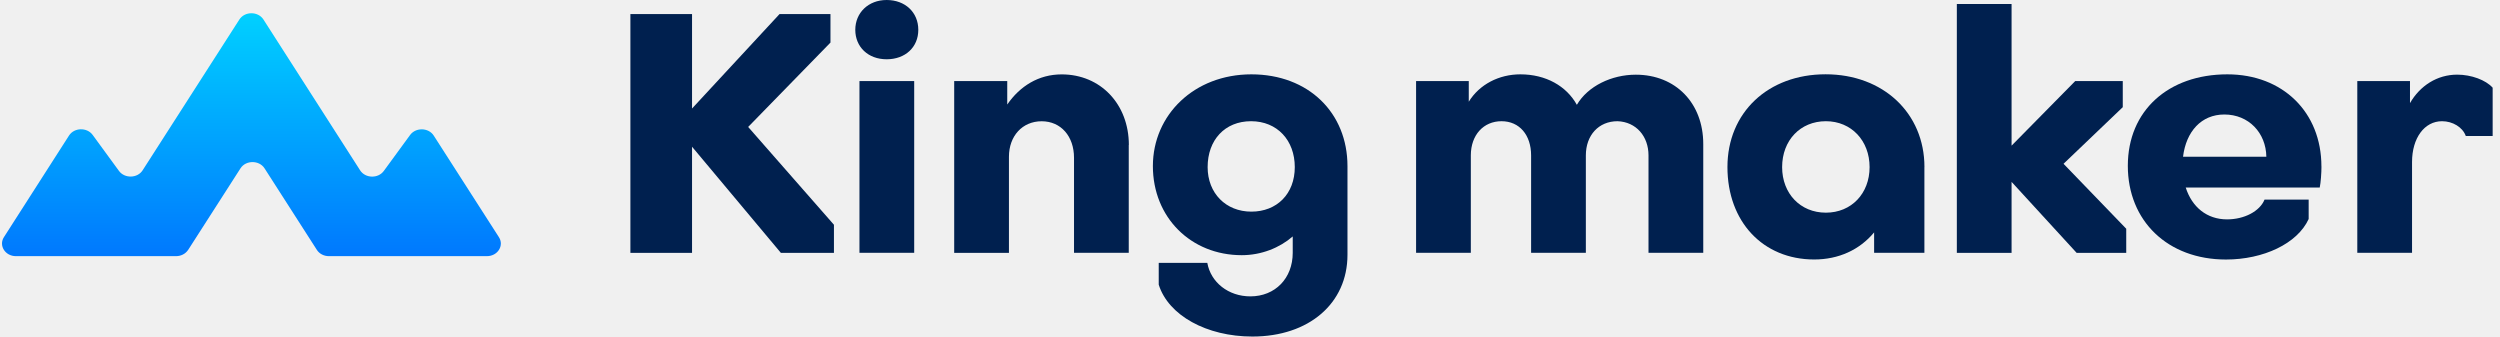
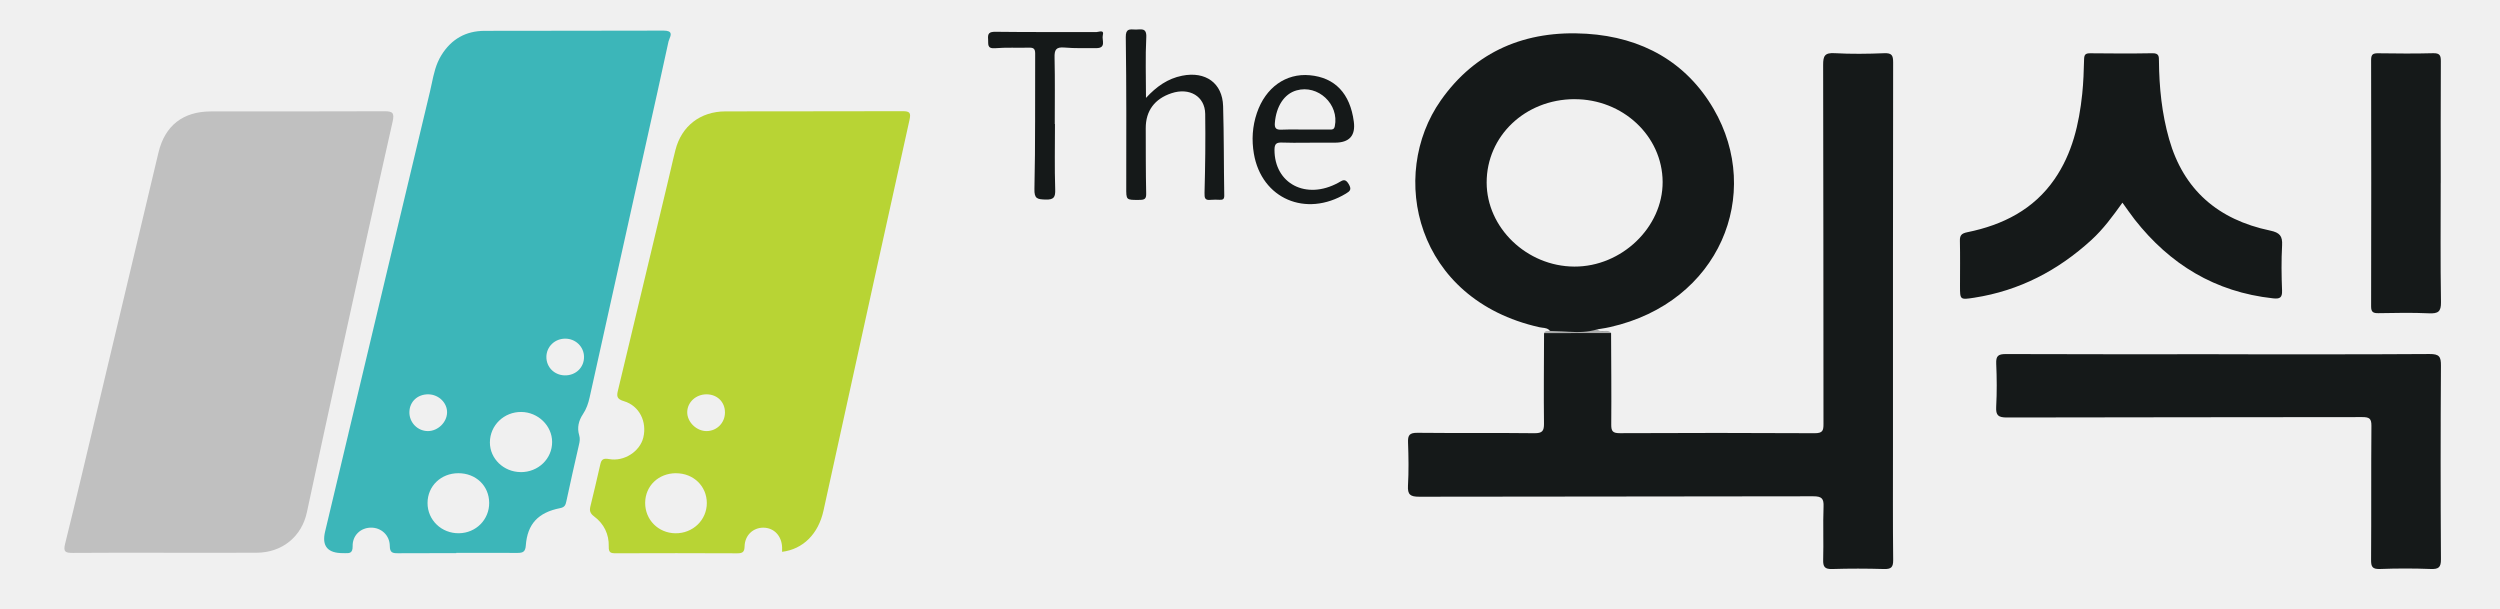
- <svg xmlns="http://www.w3.org/2000/svg" width="208" height="28" viewBox="0 0 208 28" fill="none">
-   <g clip-path="url(#clip0_222_33158)">
-     <path d="M64.856 1.172H69.095V3.542L62.247 10.562L69.384 18.7V21.04H64.97L57.578 12.208V21.04H52.449V1.172H57.578V9.028L64.856 1.172Z" fill="#00204F" />
-     <path d="M73.769 0C75.316 0 76.403 1.032 76.403 2.481C76.403 3.93 75.316 4.932 73.769 4.932C72.221 4.932 71.16 3.9 71.16 2.481C71.16 1.061 72.247 0 73.769 0ZM71.507 6.743H76.061V21.035H71.507V6.743Z" fill="#00204F" />
-     <path d="M93.912 12.063V21.035H89.358V13.124C89.358 11.342 88.27 10.089 86.666 10.089C85.061 10.089 83.944 11.317 83.944 13.043V21.039H79.389V6.743H83.803V8.695C84.864 7.161 86.412 6.189 88.332 6.189C91.572 6.189 93.921 8.67 93.921 12.067L93.912 12.063Z" fill="#00204F" />
-     <path d="M112.11 13.819V21.201C112.11 25.242 108.901 28 104.201 28C100.391 28 97.209 26.244 96.406 23.682V21.87H100.448C100.733 23.486 102.198 24.658 104.03 24.658C106.095 24.658 107.555 23.153 107.555 21.035V19.671C106.468 20.617 104.946 21.231 103.316 21.231C99.076 21.231 95.92 18.081 95.92 13.819C95.92 9.556 99.357 6.185 104.113 6.185C108.87 6.185 112.11 9.39 112.11 13.819ZM100.475 13.904C100.475 16.078 101.992 17.608 104.113 17.608C106.235 17.608 107.726 16.133 107.726 13.904C107.726 11.675 106.266 10.085 104.087 10.085C101.908 10.085 100.475 11.645 100.475 13.904Z" fill="#00204F" />
-     <path d="M122.198 8.469C123.088 7.02 124.719 6.185 126.494 6.185C128.616 6.185 130.334 7.161 131.194 8.721C132.11 7.161 134.087 6.214 136.095 6.214C139.418 6.214 141.711 8.584 141.711 11.982V21.035H137.156V12.928C137.156 11.338 136.126 10.14 134.578 10.085C133.004 10.085 131.943 11.257 131.943 12.928V21.035H127.388V12.928C127.388 11.227 126.415 10.085 124.925 10.085C123.434 10.085 122.373 11.227 122.373 12.928V21.035H117.818V6.743H122.202V8.469H122.198Z" fill="#00204F" />
-     <path d="M160.11 13.904V21.035H155.927V19.335C154.722 20.784 152.977 21.589 150.943 21.589C146.673 21.589 143.723 18.439 143.723 13.9C143.723 9.36 147.103 6.181 151.89 6.181C156.677 6.181 160.114 9.412 160.114 13.9L160.11 13.904ZM148.273 13.904C148.273 16.104 149.79 17.694 151.912 17.694C154.034 17.694 155.55 16.104 155.55 13.904C155.55 11.705 154.034 10.085 151.912 10.085C149.79 10.085 148.273 11.675 148.273 13.904Z" fill="#00204F" />
-     <path d="M172.659 6.743H176.614V8.917L171.686 13.627L176.903 19.032V21.04H172.778L167.363 15.132V21.04H162.809V0.333H167.363V12.118L172.664 6.739L172.659 6.743Z" fill="#00204F" />
-     <path d="M193.146 13.848C193.146 14.377 193.089 15.212 193.001 15.605H181.853C182.37 17.22 183.602 18.252 185.29 18.252C186.724 18.252 188.012 17.582 188.411 16.606H192.081V18.222C191.134 20.285 188.297 21.593 185.202 21.593C180.358 21.593 177.035 18.388 177.035 13.793C177.035 9.198 180.415 6.185 185.316 6.185C189.928 6.185 193.142 9.335 193.142 13.848H193.146ZM181.625 13.039H188.56C188.53 11.061 187.101 9.526 185.066 9.526C183.146 9.526 181.884 10.946 181.629 13.039H181.625Z" fill="#00204F" />
-     <path d="M207.389 7.302V11.313H205.153C204.895 10.588 204.066 10.085 203.176 10.085C201.716 10.085 200.682 11.479 200.682 13.482V21.031H196.127V6.743H200.511V8.58C201.344 7.131 202.773 6.21 204.439 6.21C205.614 6.21 206.819 6.658 207.389 7.297V7.302Z" fill="#00204F" />
-     <path d="M15.654 20.792L20.008 14.007C20.455 13.312 21.564 13.312 22.011 14.007L26.364 20.792C26.57 21.116 26.952 21.312 27.364 21.312H40.511C41.405 21.312 41.962 20.434 41.511 19.735L36.088 11.283C35.658 10.609 34.593 10.584 34.119 11.232L31.932 14.224C31.458 14.872 30.397 14.846 29.963 14.173L21.919 1.624C21.472 0.929 20.363 0.929 19.915 1.624L11.867 14.168C11.437 14.842 10.372 14.867 9.898 14.22L7.711 11.227C7.237 10.579 6.176 10.605 5.742 11.278L0.324 19.735C-0.123 20.434 0.433 21.312 1.323 21.312H14.65C15.062 21.312 15.444 21.112 15.65 20.792H15.654Z" fill="url(#paint0_linear_222_33158)" />
+ <svg xmlns="http://www.w3.org/2000/svg" width="74" height="18" viewBox="0 0 74 18" fill="none">
+   <g clip-path="url(#clip0_152_51406)">
+     <path d="M4.935 16.362C4.008 16.362 3.08 16.357 2.154 16.366C1.936 16.367 1.867 16.335 1.927 16.097C2.264 14.737 2.583 13.372 2.908 12.008C3.502 9.511 4.095 7.015 4.69 4.518C4.881 3.717 5.415 3.298 6.248 3.298C7.956 3.296 9.663 3.301 11.371 3.293C11.62 3.292 11.68 3.337 11.622 3.598C11.107 5.878 10.608 8.162 10.107 10.446C9.763 12.018 9.42 13.59 9.084 15.163C8.932 15.879 8.357 16.357 7.598 16.361C6.711 16.365 5.823 16.362 4.935 16.362Z" fill="#C0C0C0" />
+     <path d="M47.688 9.86C47.691 10.762 47.701 11.664 47.693 12.566C47.691 12.76 47.734 12.823 47.946 12.822C49.869 12.813 51.791 12.812 53.714 12.823C53.952 12.824 53.976 12.744 53.975 12.548C53.97 9.005 53.975 5.462 53.965 1.92C53.964 1.655 54.013 1.557 54.307 1.574C54.794 1.602 55.284 1.595 55.77 1.575C56.001 1.565 56.037 1.642 56.037 1.846C56.031 5.645 56.032 9.444 56.032 13.243C56.032 14.354 56.026 15.466 56.038 16.577C56.04 16.793 55.977 16.85 55.76 16.843C55.253 16.828 54.745 16.827 54.238 16.843C54.011 16.851 53.96 16.777 53.966 16.568C53.981 16.046 53.957 15.523 53.977 15.002C53.987 14.758 53.929 14.689 53.665 14.69C49.781 14.7 45.896 14.694 42.012 14.703C41.746 14.704 41.662 14.642 41.676 14.378C41.7 13.952 41.694 13.523 41.678 13.097C41.67 12.882 41.72 12.808 41.961 12.811C43.113 12.824 44.265 12.809 45.416 12.823C45.651 12.825 45.704 12.76 45.702 12.54C45.691 11.648 45.702 10.755 45.704 9.862C46.197 9.709 46.704 9.767 47.203 9.802C47.361 9.813 47.534 9.784 47.688 9.86H47.688Z" fill="#151919" />
+     <path d="M65.673 10.487C67.752 10.487 69.832 10.493 71.911 10.479C72.206 10.476 72.254 10.56 72.252 10.824C72.24 12.733 72.24 14.643 72.252 16.553C72.254 16.799 72.18 16.851 71.944 16.842C71.447 16.823 70.948 16.823 70.451 16.842C70.22 16.851 70.182 16.774 70.184 16.57C70.193 15.249 70.183 13.928 70.194 12.608C70.196 12.39 70.136 12.346 69.921 12.346C66.416 12.353 62.911 12.348 59.406 12.358C59.144 12.358 59.075 12.293 59.087 12.043C59.11 11.617 59.107 11.188 59.088 10.761C59.079 10.538 59.144 10.479 59.376 10.48C61.475 10.489 63.574 10.485 65.673 10.485V10.487Z" fill="#151919" />
+     <path d="M62.824 5.999C62.541 6.395 62.259 6.781 61.903 7.106C60.919 8.004 59.779 8.604 58.437 8.812C58.016 8.877 58.016 8.875 58.016 8.469C58.016 8.023 58.023 7.576 58.013 7.13C58.009 6.965 58.061 6.909 58.232 6.874C59.288 6.659 60.196 6.2 60.815 5.303C61.34 4.541 61.54 3.675 61.634 2.779C61.669 2.44 61.681 2.098 61.689 1.757C61.692 1.624 61.724 1.576 61.868 1.577C62.483 1.584 63.098 1.587 63.713 1.576C63.909 1.573 63.904 1.673 63.905 1.807C63.912 2.588 63.99 3.358 64.205 4.115C64.631 5.619 65.653 6.502 67.196 6.825C67.485 6.885 67.565 6.989 67.55 7.263C67.526 7.708 67.531 8.156 67.549 8.602C67.557 8.816 67.479 8.852 67.282 8.831C65.561 8.644 64.227 7.82 63.189 6.501C63.066 6.343 62.953 6.177 62.824 5.999H62.824Z" fill="#151919" />
+     <path d="M72.245 5.407C72.245 6.585 72.234 7.763 72.253 8.941C72.258 9.228 72.168 9.286 71.896 9.274C71.399 9.251 70.9 9.262 70.403 9.27C70.242 9.273 70.184 9.235 70.185 9.067C70.19 6.635 70.19 4.204 70.185 1.772C70.185 1.596 70.253 1.575 70.406 1.577C70.942 1.584 71.479 1.59 72.016 1.575C72.221 1.569 72.25 1.643 72.249 1.817C72.242 3.014 72.246 4.21 72.246 5.407L72.245 5.407Z" fill="#151919" />
+     <path d="M33.921 2.898C34.234 2.559 34.566 2.326 34.992 2.241C35.683 2.103 36.184 2.457 36.204 3.14C36.23 4.022 36.223 4.904 36.238 5.787C36.239 5.896 36.199 5.917 36.105 5.914C36.017 5.911 35.929 5.906 35.842 5.915C35.665 5.935 35.65 5.865 35.654 5.705C35.675 4.927 35.685 4.149 35.674 3.371C35.667 2.851 35.208 2.582 34.677 2.759C34.176 2.925 33.913 3.281 33.914 3.793C33.916 4.439 33.913 5.084 33.927 5.729C33.931 5.888 33.879 5.916 33.732 5.917C33.327 5.92 33.336 5.927 33.337 5.539C33.339 4.058 33.344 2.577 33.323 1.097C33.32 0.841 33.442 0.868 33.601 0.874C33.759 0.881 33.946 0.799 33.93 1.104C33.9 1.681 33.921 2.26 33.921 2.898L33.921 2.898Z" fill="#151919" />
+     <path d="M31.227 3.67C31.227 4.315 31.213 4.961 31.234 5.605C31.241 5.836 31.198 5.916 30.944 5.907C30.706 5.898 30.612 5.887 30.619 5.592C30.65 4.255 30.634 2.917 30.641 1.579C30.641 1.432 30.58 1.407 30.45 1.411C30.119 1.419 29.786 1.4 29.457 1.427C29.205 1.447 29.26 1.298 29.248 1.162C29.233 0.995 29.275 0.938 29.468 0.941C30.462 0.954 31.457 0.946 32.451 0.95C32.524 0.95 32.691 0.864 32.643 1.045C32.608 1.178 32.76 1.428 32.445 1.425C32.133 1.422 31.819 1.435 31.51 1.407C31.252 1.384 31.209 1.48 31.215 1.706C31.23 2.361 31.221 3.016 31.221 3.67C31.222 3.67 31.224 3.67 31.226 3.67L31.227 3.67Z" fill="#151919" />
+     <path d="M45.881 9.796C45.933 9.778 45.99 9.735 46.038 9.743C46.455 9.814 46.87 9.755 47.286 9.747C47.393 9.876 47.585 9.716 47.688 9.858C47.027 9.859 46.365 9.86 45.704 9.861C45.737 9.773 45.818 9.808 45.881 9.796Z" fill="#ABACAC" />
+     <path fill-rule="evenodd" clip-rule="evenodd" d="M13.506 16.373C13.348 16.373 13.191 16.373 13.034 16.373C12.616 16.372 12.197 16.372 11.778 16.376C11.617 16.377 11.54 16.356 11.538 16.163C11.536 15.841 11.283 15.616 10.982 15.618C10.678 15.62 10.431 15.843 10.438 16.169C10.443 16.38 10.336 16.377 10.214 16.374C10.196 16.373 10.178 16.373 10.16 16.373C9.699 16.377 9.52 16.165 9.623 15.735L10.316 12.824L10.316 12.823L10.316 12.822L10.316 12.821C11.118 9.453 11.919 6.084 12.726 2.716C12.744 2.638 12.761 2.56 12.778 2.481C12.839 2.191 12.9 1.9 13.065 1.634C13.359 1.159 13.784 0.915 14.342 0.913C15.21 0.909 16.078 0.91 16.945 0.91C17.844 0.91 18.743 0.91 19.642 0.906C19.918 0.905 19.861 1.042 19.815 1.152C19.804 1.18 19.793 1.206 19.788 1.228C19.571 2.234 19.346 3.239 19.122 4.244L19.122 4.244C19.034 4.638 18.946 5.032 18.859 5.425C18.616 6.518 18.374 7.61 18.132 8.703C17.905 9.723 17.68 10.743 17.453 11.763C17.414 11.938 17.359 12.104 17.254 12.261C17.13 12.447 17.075 12.661 17.145 12.887C17.174 12.983 17.159 13.072 17.137 13.166C17.009 13.722 16.884 14.277 16.765 14.834C16.741 14.946 16.718 15.014 16.579 15.041C15.931 15.169 15.611 15.509 15.564 16.145C15.551 16.331 15.48 16.366 15.322 16.366C14.868 16.364 14.414 16.364 13.961 16.365H13.96L13.506 16.365V16.372L13.506 16.373ZM15.414 13.974C14.908 13.972 14.498 13.576 14.501 13.093C14.503 12.59 14.918 12.189 15.43 12.194C15.928 12.2 16.341 12.6 16.343 13.081C16.345 13.58 15.933 13.977 15.414 13.975V13.974ZM13.586 15.784C14.09 15.777 14.484 15.38 14.48 14.882C14.476 14.379 14.086 14.006 13.566 14.007C13.05 14.008 12.657 14.389 12.655 14.887C12.653 15.392 13.068 15.792 13.586 15.784ZM16.731 10.024C17.038 10.024 17.284 10.262 17.287 10.562C17.291 10.878 17.041 11.118 16.715 11.111C16.405 11.104 16.169 10.865 16.173 10.561C16.177 10.26 16.422 10.024 16.73 10.024L16.731 10.024ZM13.233 12.216C13.242 11.928 12.99 11.678 12.682 11.672C12.363 11.667 12.127 11.885 12.118 12.191C12.11 12.504 12.36 12.762 12.67 12.76C12.961 12.758 13.225 12.504 13.233 12.216Z" fill="#3CB6B9" />
+     <path fill-rule="evenodd" clip-rule="evenodd" d="M23.15 16.335V16.334C23.775 16.255 24.224 15.802 24.375 15.116L24.804 13.162C25.507 9.958 26.211 6.753 26.921 3.55C26.967 3.341 26.933 3.29 26.714 3.291C25.709 3.295 24.705 3.295 23.701 3.295C22.958 3.295 22.216 3.295 21.473 3.297C20.729 3.298 20.172 3.733 19.993 4.44C19.942 4.64 19.895 4.84 19.849 5.041L19.849 5.041C19.822 5.155 19.796 5.268 19.769 5.381L19.709 5.633L19.709 5.633C19.237 7.608 18.766 9.583 18.292 11.556C18.251 11.723 18.252 11.812 18.468 11.875C18.926 12.01 19.157 12.486 19.041 12.955C18.94 13.363 18.474 13.67 18.03 13.589C17.862 13.559 17.802 13.594 17.769 13.745C17.675 14.161 17.576 14.577 17.475 14.992C17.444 15.116 17.469 15.198 17.582 15.283C17.88 15.504 18.029 15.817 18.019 16.174C18.014 16.355 18.071 16.377 18.226 16.377C19.426 16.373 20.627 16.372 21.827 16.378C21.992 16.378 22.036 16.329 22.04 16.168C22.05 15.842 22.292 15.619 22.593 15.619C22.907 15.62 23.135 15.856 23.15 16.195C23.151 16.225 23.151 16.256 23.15 16.287V16.287C23.15 16.302 23.15 16.318 23.15 16.334L23.149 16.334L23.15 16.335ZM20.012 14.008C20.526 14.008 20.92 14.389 20.922 14.888C20.924 15.392 20.508 15.793 19.99 15.785C19.484 15.778 19.094 15.384 19.097 14.883C19.1 14.382 19.492 14.007 20.012 14.007V14.008ZM20.918 12.76C21.221 12.757 21.459 12.515 21.459 12.209C21.46 11.899 21.229 11.672 20.913 11.672C20.6 11.672 20.346 11.905 20.342 12.197C20.338 12.491 20.616 12.764 20.918 12.76Z" fill="#B8D434" />
+     <path fill-rule="evenodd" clip-rule="evenodd" d="M45.655 9.7C45.739 9.709 45.822 9.719 45.88 9.797V9.796C45.939 9.799 45.998 9.801 46.057 9.802C46.181 9.806 46.305 9.81 46.429 9.819C46.716 9.84 47.006 9.833 47.286 9.748C47.325 9.741 47.363 9.735 47.402 9.729C47.489 9.715 47.575 9.701 47.66 9.681C50.904 8.95 52.192 5.746 50.724 3.226C49.916 1.839 48.608 1.103 46.963 0.999C45.16 0.886 43.674 1.513 42.649 2.97C41.086 5.193 41.892 8.862 45.567 9.686C45.596 9.693 45.625 9.696 45.655 9.7ZM49.214 5.384C49.207 4.026 48.034 2.929 46.596 2.936L46.597 2.935C45.143 2.943 44.005 4.026 44.005 5.402C44.005 6.744 45.196 7.886 46.601 7.891C48 7.897 49.221 6.726 49.214 5.384Z" fill="#151919" />
+     <path fill-rule="evenodd" clip-rule="evenodd" d="M38.619 4.225C38.712 4.224 38.804 4.223 38.897 4.223H39.51C39.94 4.223 40.128 4.016 40.073 3.601C39.964 2.768 39.516 2.295 38.77 2.227C38.062 2.162 37.461 2.59 37.205 3.342C37.07 3.737 37.045 4.144 37.115 4.551C37.343 5.882 38.654 6.446 39.84 5.73C39.962 5.657 40.015 5.608 39.923 5.451C39.826 5.286 39.754 5.328 39.653 5.386C39.64 5.394 39.626 5.402 39.612 5.41C38.661 5.928 37.723 5.437 37.725 4.434C37.725 4.248 37.789 4.213 37.96 4.22C38.18 4.228 38.399 4.227 38.619 4.225ZM38.409 3.833C38.476 3.834 38.543 3.835 38.61 3.835V3.834L38.818 3.835C38.992 3.835 39.165 3.835 39.339 3.834C39.348 3.834 39.357 3.834 39.367 3.834C39.43 3.836 39.489 3.837 39.51 3.737C39.645 3.087 39.014 2.494 38.376 2.676C38.013 2.779 37.776 3.146 37.736 3.635C37.721 3.802 37.778 3.846 37.941 3.838C38.096 3.83 38.253 3.832 38.409 3.833Z" fill="#151919" />
  </g>
  <defs>
-     <linearGradient id="paint0_linear_222_33158" x1="20.919" y1="-8.601" x2="20.919" y2="33.136" gradientUnits="userSpaceOnUse">
-       <stop offset="0.14" stop-color="#00E1FF" />
-       <stop offset="1" stop-color="#0045FD" />
-     </linearGradient>
-     <clipPath id="clip0_222_33158">
-       <rect width="207.667" height="28" fill="white" transform="translate(0.166016)" />
+     <clipPath id="clip0_152_51406">
+       <rect width="74" height="17" fill="white" transform="translate(0 0.5)" />
    </clipPath>
  </defs>
</svg>
